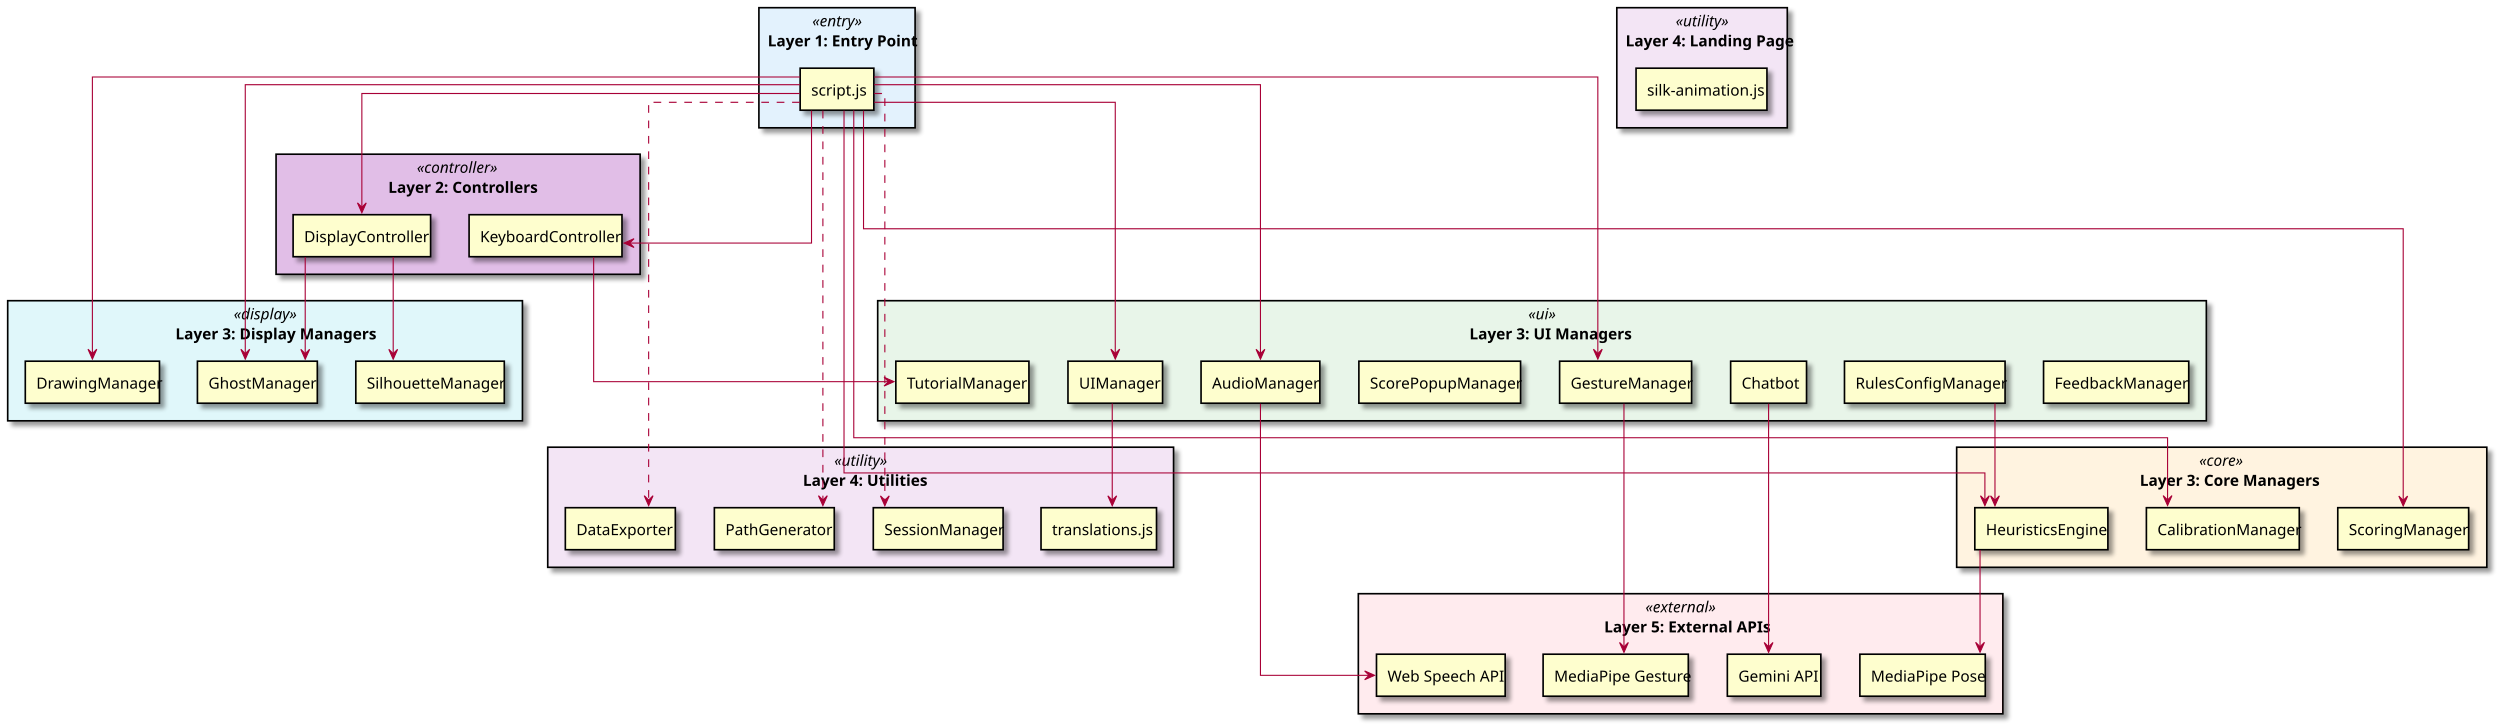
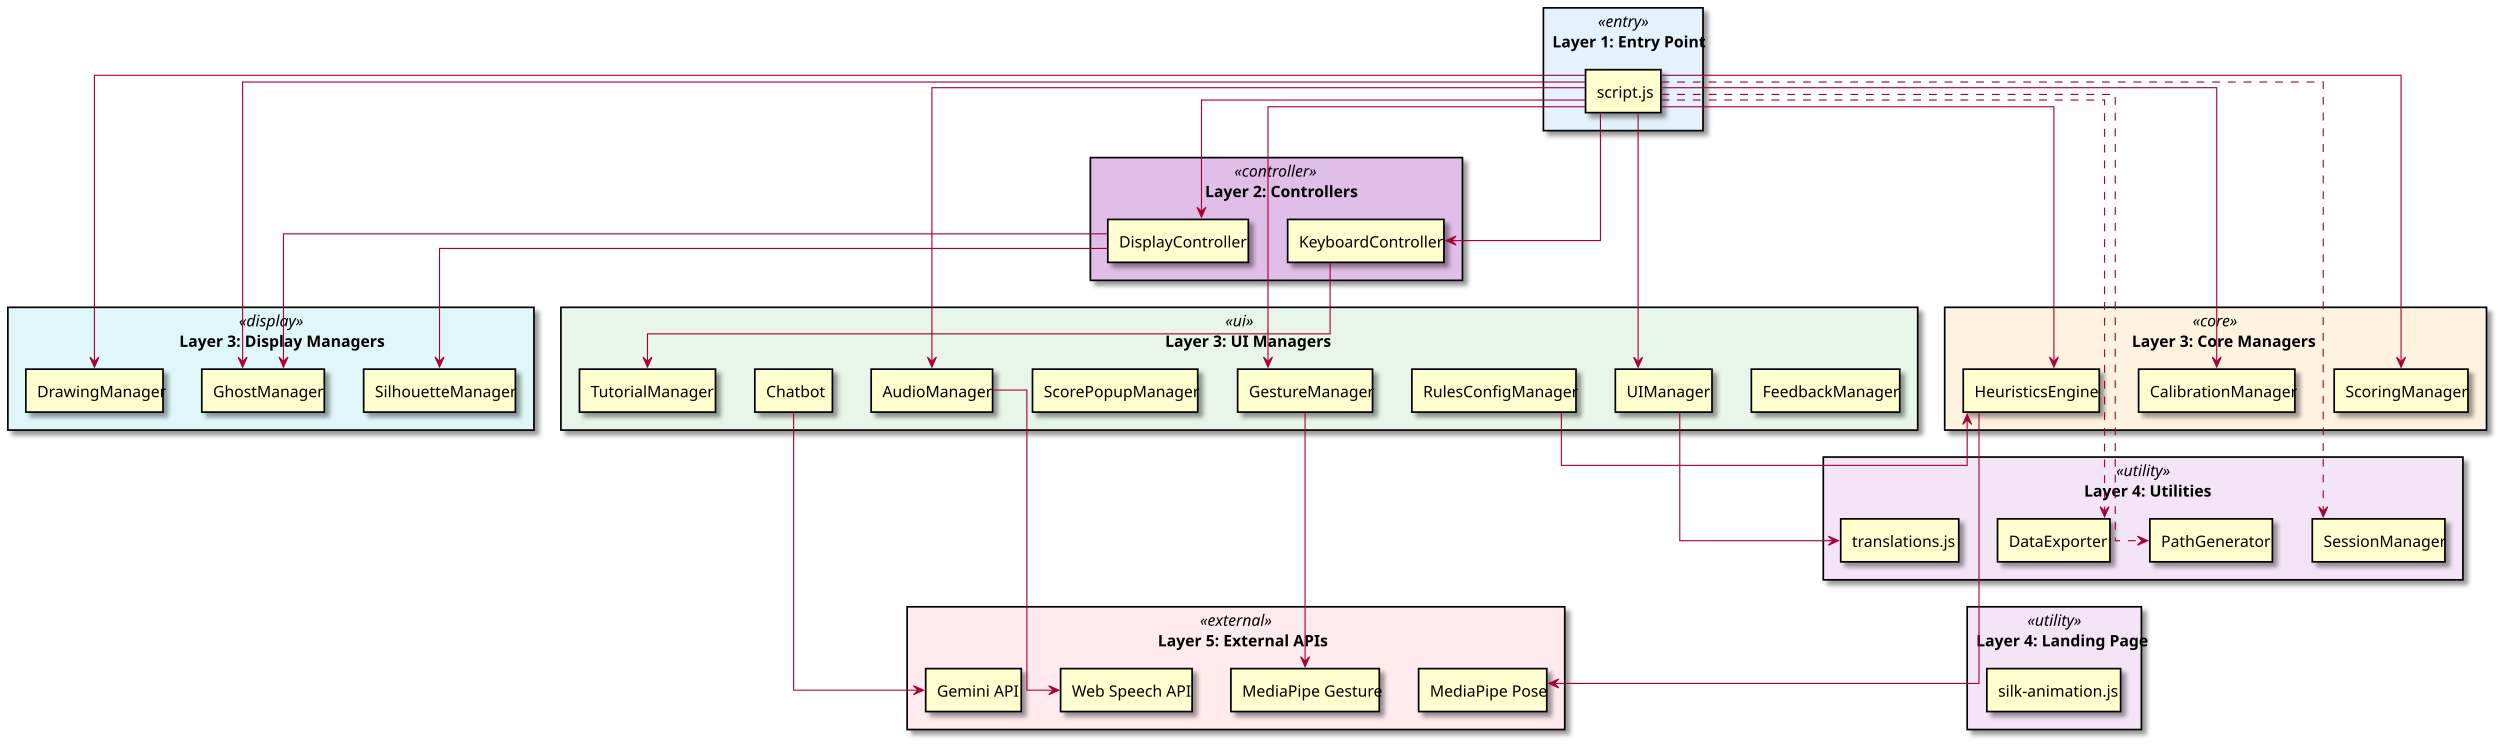
- <svg xmlns="http://www.w3.org/2000/svg" contentScriptType="application/ecmascript" contentStyleType="text/css" height="661px" preserveAspectRatio="none" style="width:2273px;height:661px;background:#00000000;" version="1.1" viewBox="0 0 2273 661" width="2273px" zoomAndPan="magnify">
+ <svg xmlns="http://www.w3.org/2000/svg" contentScriptType="application/ecmascript" contentStyleType="text/css" height="661px" preserveAspectRatio="none" style="width:2224px;height:661px;background:#00000000;" version="1.1" viewBox="0 0 2224 661" width="2224px" zoomAndPan="magnify">
  <defs>
-     <filter height="300%" id="f19l06lyv7p69p" width="300%" x="-1" y="-1">
+     <filter height="300%" id="f6rq904xgpkx2" width="300%" x="-1" y="-1">
      <feGaussianBlur result="blurOut" stdDeviation="2.0" />
      <feColorMatrix in="blurOut" result="blurOut2" type="matrix" values="0 0 0 0 0 0 0 0 0 0 0 0 0 0 0 0 0 0 .4 0" />
      <feOffset dx="4.0" dy="4.0" in="blurOut2" result="blurOut3" />
      <feBlend in="SourceGraphic" in2="blurOut3" mode="normal" />
    </filter>
  </defs>
  <g>
-     <rect fill="#E3F2FD" filter="url(#f19l06lyv7p69p)" height="109.2" style="stroke:#000000;stroke-width:1.5;" width="142" x="690" y="7" />
-     <text fill="#000000" font-family="Sarabun" font-size="14" font-style="italic" lengthAdjust="spacing" textLength="45" x="738.5" y="23.952">«entry»</text>
-     <text fill="#000000" font-family="Sarabun" font-size="14" font-weight="bold" lengthAdjust="spacing" textLength="126" x="698" y="42.152">Layer 1: Entry Point</text>
-     <rect fill="#E1BEE7" filter="url(#f19l06lyv7p69p)" height="109.2" style="stroke:#000000;stroke-width:1.5;" width="331" x="251" y="140.2" />
-     <text fill="#000000" font-family="Sarabun" font-size="14" font-style="italic" lengthAdjust="spacing" textLength="75" x="379" y="157.152">«controller»</text>
-     <text fill="#000000" font-family="Sarabun" font-size="14" font-weight="bold" lengthAdjust="spacing" textLength="127" x="353" y="175.352">Layer 2: Controllers</text>
-     <rect fill="#FFF3E0" filter="url(#f19l06lyv7p69p)" height="109.2" style="stroke:#000000;stroke-width:1.5;" width="482" x="1779" y="406.6" />
-     <text fill="#000000" font-family="Sarabun" font-size="14" font-style="italic" lengthAdjust="spacing" textLength="41" x="1999.5" y="423.552">«core»</text>
-     <text fill="#000000" font-family="Sarabun" font-size="14" font-weight="bold" lengthAdjust="spacing" textLength="149" x="1945.5" y="441.752">Layer 3: Core Managers</text>
-     <rect fill="#E0F7FA" filter="url(#f19l06lyv7p69p)" height="109.2" style="stroke:#000000;stroke-width:1.5;" width="468" x="7" y="273.4" />
+     <rect fill="#E3F2FD" filter="url(#f6rq904xgpkx2)" height="109.2" style="stroke:#000000;stroke-width:1.5;" width="142" x="1373" y="7" />
+     <text fill="#000000" font-family="Sarabun" font-size="14" font-style="italic" lengthAdjust="spacing" textLength="45" x="1421.5" y="23.952">«entry»</text>
+     <text fill="#000000" font-family="Sarabun" font-size="14" font-weight="bold" lengthAdjust="spacing" textLength="126" x="1381" y="42.152">Layer 1: Entry Point</text>
+     <rect fill="#E1BEE7" filter="url(#f6rq904xgpkx2)" height="109.2" style="stroke:#000000;stroke-width:1.5;" width="331" x="970" y="140.2" />
+     <text fill="#000000" font-family="Sarabun" font-size="14" font-style="italic" lengthAdjust="spacing" textLength="75" x="1098" y="157.152">«controller»</text>
+     <text fill="#000000" font-family="Sarabun" font-size="14" font-weight="bold" lengthAdjust="spacing" textLength="127" x="1072" y="175.352">Layer 2: Controllers</text>
+     <rect fill="#E0F7FA" filter="url(#f6rq904xgpkx2)" height="109.2" style="stroke:#000000;stroke-width:1.5;" width="468" x="7" y="273.4" />
    <text fill="#000000" font-family="Sarabun" font-size="14" font-style="italic" lengthAdjust="spacing" textLength="57" x="212.5" y="290.352">«display»</text>
    <text fill="#000000" font-family="Sarabun" font-size="14" font-weight="bold" lengthAdjust="spacing" textLength="163" x="159.5" y="308.552">Layer 3: Display Managers</text>
-     <rect fill="#E8F5E9" filter="url(#f19l06lyv7p69p)" height="109.2" style="stroke:#000000;stroke-width:1.5;" width="1208" x="798" y="273.4" />
-     <text fill="#000000" font-family="Sarabun" font-size="14" font-style="italic" lengthAdjust="spacing" textLength="25" x="1389.5" y="290.352">«ui»</text>
-     <text fill="#000000" font-family="Sarabun" font-size="14" font-weight="bold" lengthAdjust="spacing" textLength="132" x="1336" y="308.552">Layer 3: UI Managers</text>
-     <rect fill="#F3E5F5" filter="url(#f19l06lyv7p69p)" height="109.2" style="stroke:#000000;stroke-width:1.5;" width="569" x="498" y="406.6" />
-     <text fill="#000000" font-family="Sarabun" font-size="14" font-style="italic" lengthAdjust="spacing" textLength="48" x="758.5" y="423.552">«utility»</text>
-     <text fill="#000000" font-family="Sarabun" font-size="14" font-weight="bold" lengthAdjust="spacing" textLength="105" x="730" y="441.752">Layer 4: Utilities</text>
-     <rect fill="#F3E5F5" filter="url(#f19l06lyv7p69p)" height="109.2" style="stroke:#000000;stroke-width:1.5;" width="155" x="1470" y="7" />
-     <text fill="#000000" font-family="Sarabun" font-size="14" font-style="italic" lengthAdjust="spacing" textLength="48" x="1523.5" y="23.952">«utility»</text>
-     <text fill="#000000" font-family="Sarabun" font-size="14" font-weight="bold" lengthAdjust="spacing" textLength="139" x="1478" y="42.152">Layer 4: Landing Page</text>
-     <rect fill="#FFEBEE" filter="url(#f19l06lyv7p69p)" height="109.2" style="stroke:#000000;stroke-width:1.5;" width="586" x="1235" y="539.8" />
-     <text fill="#000000" font-family="Sarabun" font-size="14" font-style="italic" lengthAdjust="spacing" textLength="64" x="1496" y="556.752">«external»</text>
-     <text fill="#000000" font-family="Sarabun" font-size="14" font-weight="bold" lengthAdjust="spacing" textLength="139" x="1458.5" y="574.952">Layer 5: External APIs</text>
-     <rect fill="#FEFECE" filter="url(#f19l06lyv7p69p)" height="38.2" style="stroke:#000000;stroke-width:1.5;" width="67" x="727.5" y="62" />
-     <text fill="#000000" font-family="Sarabun" font-size="14" lengthAdjust="spacing" textLength="47" x="737.5" y="86.952">script.js</text>
-     <rect fill="#FEFECE" filter="url(#f19l06lyv7p69p)" height="38.2" style="stroke:#000000;stroke-width:1.5;" width="125" x="266.5" y="195.2" />
-     <text fill="#000000" font-family="Sarabun" font-size="14" lengthAdjust="spacing" textLength="105" x="276.5" y="220.152">DisplayController</text>
-     <rect fill="#FEFECE" filter="url(#f19l06lyv7p69p)" height="38.2" style="stroke:#000000;stroke-width:1.5;" width="139" x="426.5" y="195.2" />
-     <text fill="#000000" font-family="Sarabun" font-size="14" lengthAdjust="spacing" textLength="119" x="436.5" y="220.152">KeyboardController</text>
-     <rect fill="#FEFECE" filter="url(#f19l06lyv7p69p)" height="38.2" style="stroke:#000000;stroke-width:1.5;" width="121" x="1795.5" y="461.6" />
-     <text fill="#000000" font-family="Sarabun" font-size="14" lengthAdjust="spacing" textLength="101" x="1805.5" y="486.552">HeuristicsEngine</text>
-     <rect fill="#FEFECE" filter="url(#f19l06lyv7p69p)" height="38.2" style="stroke:#000000;stroke-width:1.5;" width="139" x="1951.5" y="461.6" />
-     <text fill="#000000" font-family="Sarabun" font-size="14" lengthAdjust="spacing" textLength="119" x="1961.5" y="486.552">CalibrationManager</text>
-     <rect fill="#FEFECE" filter="url(#f19l06lyv7p69p)" height="38.2" style="stroke:#000000;stroke-width:1.5;" width="119" x="2125.5" y="461.6" />
-     <text fill="#000000" font-family="Sarabun" font-size="14" lengthAdjust="spacing" textLength="99" x="2135.5" y="486.552">ScoringManager</text>
-     <rect fill="#FEFECE" filter="url(#f19l06lyv7p69p)" height="38.2" style="stroke:#000000;stroke-width:1.5;" width="122" x="23" y="328.4" />
+     <rect fill="#FFF3E0" filter="url(#f6rq904xgpkx2)" height="109.2" style="stroke:#000000;stroke-width:1.5;" width="482" x="1730" y="273.4" />
+     <text fill="#000000" font-family="Sarabun" font-size="14" font-style="italic" lengthAdjust="spacing" textLength="41" x="1950.5" y="290.352">«core»</text>
+     <text fill="#000000" font-family="Sarabun" font-size="14" font-weight="bold" lengthAdjust="spacing" textLength="149" x="1896.5" y="308.552">Layer 3: Core Managers</text>
+     <rect fill="#E8F5E9" filter="url(#f6rq904xgpkx2)" height="109.2" style="stroke:#000000;stroke-width:1.5;" width="1207" x="499" y="273.4" />
+     <text fill="#000000" font-family="Sarabun" font-size="14" font-style="italic" lengthAdjust="spacing" textLength="25" x="1090" y="290.352">«ui»</text>
+     <text fill="#000000" font-family="Sarabun" font-size="14" font-weight="bold" lengthAdjust="spacing" textLength="132" x="1036.5" y="308.552">Layer 3: UI Managers</text>
+     <rect fill="#F3E5F5" filter="url(#f6rq904xgpkx2)" height="109.2" style="stroke:#000000;stroke-width:1.5;" width="569" x="1622" y="406.6" />
+     <text fill="#000000" font-family="Sarabun" font-size="14" font-style="italic" lengthAdjust="spacing" textLength="48" x="1882.5" y="423.552">«utility»</text>
+     <text fill="#000000" font-family="Sarabun" font-size="14" font-weight="bold" lengthAdjust="spacing" textLength="105" x="1854" y="441.752">Layer 4: Utilities</text>
+     <rect fill="#F3E5F5" filter="url(#f6rq904xgpkx2)" height="109.2" style="stroke:#000000;stroke-width:1.5;" width="155" x="1750" y="539.8" />
+     <text fill="#000000" font-family="Sarabun" font-size="14" font-style="italic" lengthAdjust="spacing" textLength="48" x="1803.5" y="556.752">«utility»</text>
+     <text fill="#000000" font-family="Sarabun" font-size="14" font-weight="bold" lengthAdjust="spacing" textLength="139" x="1758" y="574.952">Layer 4: Landing Page</text>
+     <rect fill="#FFEBEE" filter="url(#f6rq904xgpkx2)" height="109.2" style="stroke:#000000;stroke-width:1.5;" width="585" x="807" y="539.8" />
+     <text fill="#000000" font-family="Sarabun" font-size="14" font-style="italic" lengthAdjust="spacing" textLength="64" x="1067.5" y="556.752">«external»</text>
+     <text fill="#000000" font-family="Sarabun" font-size="14" font-weight="bold" lengthAdjust="spacing" textLength="139" x="1030" y="574.952">Layer 5: External APIs</text>
+     <rect fill="#FEFECE" filter="url(#f6rq904xgpkx2)" height="38.2" style="stroke:#000000;stroke-width:1.5;" width="67" x="1410.5" y="62" />
+     <text fill="#000000" font-family="Sarabun" font-size="14" lengthAdjust="spacing" textLength="47" x="1420.5" y="86.952">script.js</text>
+     <rect fill="#FEFECE" filter="url(#f6rq904xgpkx2)" height="38.2" style="stroke:#000000;stroke-width:1.5;" width="125" x="985.5" y="195.2" />
+     <text fill="#000000" font-family="Sarabun" font-size="14" lengthAdjust="spacing" textLength="105" x="995.5" y="220.152">DisplayController</text>
+     <rect fill="#FEFECE" filter="url(#f6rq904xgpkx2)" height="38.2" style="stroke:#000000;stroke-width:1.5;" width="139" x="1145.5" y="195.2" />
+     <text fill="#000000" font-family="Sarabun" font-size="14" lengthAdjust="spacing" textLength="119" x="1155.5" y="220.152">KeyboardController</text>
+     <rect fill="#FEFECE" filter="url(#f6rq904xgpkx2)" height="38.2" style="stroke:#000000;stroke-width:1.5;" width="122" x="23" y="328.4" />
    <text fill="#000000" font-family="Sarabun" font-size="14" lengthAdjust="spacing" textLength="102" x="33" y="353.352">DrawingManager</text>
-     <rect fill="#FEFECE" filter="url(#f19l06lyv7p69p)" height="38.2" style="stroke:#000000;stroke-width:1.5;" width="109" x="179.5" y="328.4" />
+     <rect fill="#FEFECE" filter="url(#f6rq904xgpkx2)" height="38.2" style="stroke:#000000;stroke-width:1.5;" width="109" x="179.5" y="328.4" />
    <text fill="#000000" font-family="Sarabun" font-size="14" lengthAdjust="spacing" textLength="89" x="189.5" y="353.352">GhostManager</text>
-     <rect fill="#FEFECE" filter="url(#f19l06lyv7p69p)" height="38.2" style="stroke:#000000;stroke-width:1.5;" width="135" x="323.5" y="328.4" />
+     <rect fill="#FEFECE" filter="url(#f6rq904xgpkx2)" height="38.2" style="stroke:#000000;stroke-width:1.5;" width="135" x="323.5" y="328.4" />
    <text fill="#000000" font-family="Sarabun" font-size="14" lengthAdjust="spacing" textLength="115" x="333.5" y="353.352">SilhouetteManager</text>
-     <rect fill="#FEFECE" filter="url(#f19l06lyv7p69p)" height="38.2" style="stroke:#000000;stroke-width:1.5;" width="86" x="971" y="328.4" />
-     <text fill="#000000" font-family="Sarabun" font-size="14" lengthAdjust="spacing" textLength="66" x="981" y="353.352">UIManager</text>
-     <rect fill="#FEFECE" filter="url(#f19l06lyv7p69p)" height="38.2" style="stroke:#000000;stroke-width:1.5;" width="108" x="1092" y="328.4" />
-     <text fill="#000000" font-family="Sarabun" font-size="14" lengthAdjust="spacing" textLength="88" x="1102" y="353.352">AudioManager</text>
-     <rect fill="#FEFECE" filter="url(#f19l06lyv7p69p)" height="38.2" style="stroke:#000000;stroke-width:1.5;" width="120" x="1418" y="328.4" />
-     <text fill="#000000" font-family="Sarabun" font-size="14" lengthAdjust="spacing" textLength="100" x="1428" y="353.352">GestureManager</text>
-     <rect fill="#FEFECE" filter="url(#f19l06lyv7p69p)" height="38.2" style="stroke:#000000;stroke-width:1.5;" width="147" x="1235.5" y="328.4" />
-     <text fill="#000000" font-family="Sarabun" font-size="14" lengthAdjust="spacing" textLength="127" x="1245.5" y="353.352">ScorePopupManager</text>
-     <rect fill="#FEFECE" filter="url(#f19l06lyv7p69p)" height="38.2" style="stroke:#000000;stroke-width:1.5;" width="121" x="814.5" y="328.4" />
-     <text fill="#000000" font-family="Sarabun" font-size="14" lengthAdjust="spacing" textLength="101" x="824.5" y="353.352">TutorialManager</text>
-     <rect fill="#FEFECE" filter="url(#f19l06lyv7p69p)" height="38.2" style="stroke:#000000;stroke-width:1.5;" width="146" x="1677" y="328.4" />
-     <text fill="#000000" font-family="Sarabun" font-size="14" lengthAdjust="spacing" textLength="126" x="1687" y="353.352">RulesConfigManager</text>
-     <rect fill="#FEFECE" filter="url(#f19l06lyv7p69p)" height="38.2" style="stroke:#000000;stroke-width:1.5;" width="69" x="1573.5" y="328.4" />
-     <text fill="#000000" font-family="Sarabun" font-size="14" lengthAdjust="spacing" textLength="49" x="1583.5" y="353.352">Chatbot</text>
-     <rect fill="#FEFECE" filter="url(#f19l06lyv7p69p)" height="38.2" style="stroke:#000000;stroke-width:1.5;" width="132" x="1858" y="328.4" />
-     <text fill="#000000" font-family="Sarabun" font-size="14" lengthAdjust="spacing" textLength="112" x="1868" y="353.352">FeedbackManager</text>
-     <rect fill="#FEFECE" filter="url(#f19l06lyv7p69p)" height="38.2" style="stroke:#000000;stroke-width:1.5;" width="100" x="514" y="461.6" />
-     <text fill="#000000" font-family="Sarabun" font-size="14" lengthAdjust="spacing" textLength="80" x="524" y="486.552">DataExporter</text>
-     <rect fill="#FEFECE" filter="url(#f19l06lyv7p69p)" height="38.2" style="stroke:#000000;stroke-width:1.5;" width="109" x="649.5" y="461.6" />
-     <text fill="#000000" font-family="Sarabun" font-size="14" lengthAdjust="spacing" textLength="89" x="659.5" y="486.552">PathGenerator</text>
-     <rect fill="#FEFECE" filter="url(#f19l06lyv7p69p)" height="38.2" style="stroke:#000000;stroke-width:1.5;" width="118" x="794" y="461.6" />
-     <text fill="#000000" font-family="Sarabun" font-size="14" lengthAdjust="spacing" textLength="98" x="804" y="486.552">SessionManager</text>
-     <rect fill="#FEFECE" filter="url(#f19l06lyv7p69p)" height="38.2" style="stroke:#000000;stroke-width:1.5;" width="105" x="946.5" y="461.6" />
-     <text fill="#000000" font-family="Sarabun" font-size="14" lengthAdjust="spacing" textLength="85" x="956.5" y="486.552">translations.js</text>
-     <rect fill="#FEFECE" filter="url(#f19l06lyv7p69p)" height="38.2" style="stroke:#000000;stroke-width:1.5;" width="119" x="1487.5" y="62" />
-     <text fill="#000000" font-family="Sarabun" font-size="14" lengthAdjust="spacing" textLength="99" x="1497.5" y="86.952">silk-animation.js</text>
-     <rect fill="#FEFECE" filter="url(#f19l06lyv7p69p)" height="38.2" style="stroke:#000000;stroke-width:1.5;" width="114" x="1691" y="594.8" />
-     <text fill="#000000" font-family="Sarabun" font-size="14" lengthAdjust="spacing" textLength="94" x="1701" y="619.752">MediaPipe Pose</text>
-     <rect fill="#FEFECE" filter="url(#f19l06lyv7p69p)" height="38.2" style="stroke:#000000;stroke-width:1.5;" width="132" x="1403" y="594.8" />
-     <text fill="#000000" font-family="Sarabun" font-size="14" lengthAdjust="spacing" textLength="112" x="1413" y="619.752">MediaPipe Gesture</text>
-     <rect fill="#FEFECE" filter="url(#f19l06lyv7p69p)" height="38.2" style="stroke:#000000;stroke-width:1.5;" width="117" x="1251.5" y="594.8" />
-     <text fill="#000000" font-family="Sarabun" font-size="14" lengthAdjust="spacing" textLength="97" x="1261.5" y="619.752">Web Speech API</text>
-     <rect fill="#FEFECE" filter="url(#f19l06lyv7p69p)" height="38.2" style="stroke:#000000;stroke-width:1.5;" width="85" x="1570.5" y="594.8" />
-     <text fill="#000000" font-family="Sarabun" font-size="14" lengthAdjust="spacing" textLength="65" x="1580.5" y="619.752">Gemini API</text>
-     <path d="M727.1,85 C625.26,85 329,85 329,85 C329,85 329,188.43 329,188.43 " fill="none" id="Script-to-DisplayCtrl" style="stroke:#A80036;stroke-width:1.0;" />
-     <polygon fill="#A80036" points="329,193.43,333,184.43,329,188.43,325,184.43,329,193.43" style="stroke:#A80036;stroke-width:1.0;" />
-     <path d="M737.83,100.55 C737.83,138.99 737.83,221 737.83,221 C737.83,221 572.46,221 572.46,221 " fill="none" id="Script-to-KeyboardCtrl" style="stroke:#A80036;stroke-width:1.0;" />
-     <polygon fill="#A80036" points="567.46,221,576.46,225,572.46,221,576.46,217,567.46,221" style="stroke:#A80036;stroke-width:1.0;" />
-     <path d="M767.38,100.61 C767.38,174.08 767.38,430 767.38,430 C767.38,430 1804.67,430 1804.67,430 C1804.67,430 1804.67,454.73 1804.67,454.73 " fill="none" id="Script-to-Heuristics" style="stroke:#A80036;stroke-width:1.0;" />
-     <polygon fill="#A80036" points="1804.67,459.73,1808.67,450.73,1804.67,454.73,1800.67,450.73,1804.67,459.73" style="stroke:#A80036;stroke-width:1.0;" />
-     <path d="M776.25,100.45 C776.25,169.25 776.25,398 776.25,398 C776.25,398 1970.75,398 1970.75,398 C1970.75,398 1970.75,454.59 1970.75,454.59 " fill="none" id="Script-to-Calibration" style="stroke:#A80036;stroke-width:1.0;" />
-     <polygon fill="#A80036" points="1970.75,459.59,1974.75,450.59,1970.75,454.59,1966.75,450.59,1970.75,459.59" style="stroke:#A80036;stroke-width:1.0;" />
-     <path d="M785.12,100.65 C785.12,136.25 785.12,208 785.12,208 C785.12,208 2185,208 2185,208 C2185,208 2185,455.01 2185,455.01 " fill="none" id="Script-to-Scoring" style="stroke:#A80036;stroke-width:1.0;" />
-     <polygon fill="#A80036" points="2185,460.01,2189,451.01,2185,455.01,2181,451.01,2185,460.01" style="stroke:#A80036;stroke-width:1.0;" />
-     <path d="M727.43,70 C590.82,70 84,70 84,70 C84,70 84,321.47 84,321.47 " fill="none" id="Script-to-Drawing" style="stroke:#A80036;stroke-width:1.0;" />
-     <polygon fill="#A80036" points="84,326.47,88,317.47,84,321.47,80,317.47,84,326.47" style="stroke:#A80036;stroke-width:1.0;" />
-     <path d="M727.35,77 C609.56,77 223,77 223,77 C223,77 223,321.53 223,321.53 " fill="none" id="Script-to-Ghost" style="stroke:#A80036;stroke-width:1.0;" />
-     <polygon fill="#A80036" points="223,326.53,227,317.53,223,321.53,219,317.53,223,326.53" style="stroke:#A80036;stroke-width:1.0;" />
-     <path d="M794.86,93 C863.8,93 1014,93 1014,93 C1014,93 1014,321.44 1014,321.44 " fill="none" id="Script-to-UI" style="stroke:#A80036;stroke-width:1.0;" />
-     <polygon fill="#A80036" points="1014,326.44,1018,317.44,1014,321.44,1010,317.44,1014,326.44" style="stroke:#A80036;stroke-width:1.0;" />
-     <path d="M794.83,77 C888.78,77 1146,77 1146,77 C1146,77 1146,321.53 1146,321.53 " fill="none" id="Script-to-Audio" style="stroke:#A80036;stroke-width:1.0;" />
-     <polygon fill="#A80036" points="1146,326.53,1150,317.53,1146,321.53,1142,317.53,1146,326.53" style="stroke:#A80036;stroke-width:1.0;" />
-     <path d="M794.83,70 C933.72,70 1452.75,70 1452.75,70 C1452.75,70 1452.75,321.47 1452.75,321.47 " fill="none" id="Script-to-Gesture" style="stroke:#A80036;stroke-width:1.0;" />
-     <polygon fill="#A80036" points="1452.75,326.47,1456.75,317.47,1452.75,321.47,1448.75,317.47,1452.75,326.47" style="stroke:#A80036;stroke-width:1.0;" />
-     <path d="M277.5,233.67 C277.5,233.67 277.5,321.59 277.5,321.59 " fill="none" id="DisplayCtrl-to-Ghost" style="stroke:#A80036;stroke-width:1.0;" />
-     <polygon fill="#A80036" points="277.5,326.59,281.5,317.59,277.5,321.59,273.5,317.59,277.5,326.59" style="stroke:#A80036;stroke-width:1.0;" />
-     <path d="M357.5,233.67 C357.5,233.67 357.5,321.59 357.5,321.59 " fill="none" id="DisplayCtrl-to-Silhouette" style="stroke:#A80036;stroke-width:1.0;" />
-     <polygon fill="#A80036" points="357.5,326.59,361.5,317.59,357.5,321.59,353.5,317.59,357.5,326.59" style="stroke:#A80036;stroke-width:1.0;" />
-     <path d="M539.75,233.88 C539.75,270.79 539.75,347 539.75,347 C539.75,347 807.78,347 807.78,347 " fill="none" id="KeyboardCtrl-to-Tutorial" style="stroke:#A80036;stroke-width:1.0;" />
-     <polygon fill="#A80036" points="812.78,347,803.78,343,807.78,347,803.78,351,812.78,347" style="stroke:#A80036;stroke-width:1.0;" />
-     <path d="M1813.83,366.87 C1813.83,366.87 1813.83,454.79 1813.83,454.79 " fill="none" id="RulesConfig-to-Heuristics" style="stroke:#A80036;stroke-width:1.0;" />
-     <polygon fill="#A80036" points="1813.83,459.79,1817.83,450.79,1813.83,454.79,1809.83,450.79,1813.83,459.79" style="stroke:#A80036;stroke-width:1.0;" />
-     <path d="M1011.25,366.87 C1011.25,366.87 1011.25,454.79 1011.25,454.79 " fill="none" id="UI-to-Translations" style="stroke:#A80036;stroke-width:1.0;" />
-     <polygon fill="#A80036" points="1011.25,459.79,1015.25,450.79,1011.25,454.79,1007.25,450.79,1011.25,459.79" style="stroke:#A80036;stroke-width:1.0;" />
-     <path d="M1800.25,500.07 C1800.25,500.07 1800.25,587.99 1800.25,587.99 " fill="none" id="Heuristics-to-MPPose" style="stroke:#A80036;stroke-width:1.0;" />
-     <polygon fill="#A80036" points="1800.25,592.99,1804.25,583.99,1800.25,587.99,1796.25,583.99,1800.25,592.99" style="stroke:#A80036;stroke-width:1.0;" />
-     <path d="M1476.5,367.09 C1476.5,367.09 1476.5,588.13 1476.5,588.13 " fill="none" id="Gesture-to-MPGesture" style="stroke:#A80036;stroke-width:1.0;" />
-     <polygon fill="#A80036" points="1476.5,593.13,1480.5,584.13,1476.5,588.13,1472.5,584.13,1476.5,593.13" style="stroke:#A80036;stroke-width:1.0;" />
-     <path d="M1146,367.1 C1146,428.64 1146,614 1146,614 C1146,614 1244.74,614 1244.74,614 " fill="none" id="Audio-to-WebSpeech" style="stroke:#A80036;stroke-width:1.0;" />
-     <polygon fill="#A80036" points="1249.74,614,1240.74,610,1244.74,614,1240.74,618,1249.74,614" style="stroke:#A80036;stroke-width:1.0;" />
-     <path d="M1608,367.09 C1608,367.09 1608,588.13 1608,588.13 " fill="none" id="Chatbot-to-Gemini" style="stroke:#A80036;stroke-width:1.0;" />
-     <polygon fill="#A80036" points="1608,593.13,1612,584.13,1608,588.13,1604,584.13,1608,593.13" style="stroke:#A80036;stroke-width:1.0;" />
-     <path d="M727.17,93 C677.26,93 589.75,93 589.75,93 C589.75,93 589.75,454.69 589.75,454.69 " fill="none" id="Script-to-Exporter" style="stroke:#A80036;stroke-width:1.0;stroke-dasharray:7.0,7.0;" />
-     <polygon fill="#A80036" points="589.75,459.69,593.75,450.69,589.75,454.69,585.75,450.69,589.75,459.69" style="stroke:#A80036;stroke-width:1.0;" />
-     <path d="M748.17,100.64 C748.17,100.64 748.17,454.68 748.17,454.68 " fill="none" id="Script-to-PathGen" style="stroke:#A80036;stroke-width:1.0;stroke-dasharray:7.0,7.0;" />
-     <polygon fill="#A80036" points="748.17,459.68,752.17,450.68,748.17,454.68,744.17,450.68,748.17,459.68" style="stroke:#A80036;stroke-width:1.0;" />
-     <path d="M794.85,85 C800.46,85 804.5,85 804.5,85 C804.5,85 804.5,454.83 804.5,454.83 " fill="none" id="Script-to-Session" style="stroke:#A80036;stroke-width:1.0;stroke-dasharray:7.0,7.0;" />
-     <polygon fill="#A80036" points="804.5,459.83,808.5,450.83,804.5,454.83,800.5,450.83,804.5,459.83" style="stroke:#A80036;stroke-width:1.0;" />
+     <rect fill="#FEFECE" filter="url(#f6rq904xgpkx2)" height="38.2" style="stroke:#000000;stroke-width:1.5;" width="121" x="1746.5" y="328.4" />
+     <text fill="#000000" font-family="Sarabun" font-size="14" lengthAdjust="spacing" textLength="101" x="1756.5" y="353.352">HeuristicsEngine</text>
+     <rect fill="#FEFECE" filter="url(#f6rq904xgpkx2)" height="38.2" style="stroke:#000000;stroke-width:1.5;" width="139" x="1902.5" y="328.4" />
+     <text fill="#000000" font-family="Sarabun" font-size="14" lengthAdjust="spacing" textLength="119" x="1912.5" y="353.352">CalibrationManager</text>
+     <rect fill="#FEFECE" filter="url(#f6rq904xgpkx2)" height="38.2" style="stroke:#000000;stroke-width:1.5;" width="119" x="2076.5" y="328.4" />
+     <text fill="#000000" font-family="Sarabun" font-size="14" lengthAdjust="spacing" textLength="99" x="2086.5" y="353.352">ScoringManager</text>
+     <rect fill="#FEFECE" filter="url(#f6rq904xgpkx2)" height="38.2" style="stroke:#000000;stroke-width:1.5;" width="86" x="1437" y="328.4" />
+     <text fill="#000000" font-family="Sarabun" font-size="14" lengthAdjust="spacing" textLength="66" x="1447" y="353.352">UIManager</text>
+     <rect fill="#FEFECE" filter="url(#f6rq904xgpkx2)" height="38.2" style="stroke:#000000;stroke-width:1.5;" width="108" x="775" y="328.4" />
+     <text fill="#000000" font-family="Sarabun" font-size="14" lengthAdjust="spacing" textLength="88" x="785" y="353.352">AudioManager</text>
+     <rect fill="#FEFECE" filter="url(#f6rq904xgpkx2)" height="38.2" style="stroke:#000000;stroke-width:1.5;" width="120" x="1101" y="328.4" />
+     <text fill="#000000" font-family="Sarabun" font-size="14" lengthAdjust="spacing" textLength="100" x="1111" y="353.352">GestureManager</text>
+     <rect fill="#FEFECE" filter="url(#f6rq904xgpkx2)" height="38.2" style="stroke:#000000;stroke-width:1.5;" width="147" x="918.5" y="328.4" />
+     <text fill="#000000" font-family="Sarabun" font-size="14" lengthAdjust="spacing" textLength="127" x="928.5" y="353.352">ScorePopupManager</text>
+     <rect fill="#FEFECE" filter="url(#f6rq904xgpkx2)" height="38.2" style="stroke:#000000;stroke-width:1.5;" width="121" x="515.5" y="328.4" />
+     <text fill="#000000" font-family="Sarabun" font-size="14" lengthAdjust="spacing" textLength="101" x="525.5" y="353.352">TutorialManager</text>
+     <rect fill="#FEFECE" filter="url(#f6rq904xgpkx2)" height="38.2" style="stroke:#000000;stroke-width:1.5;" width="146" x="1256" y="328.4" />
+     <text fill="#000000" font-family="Sarabun" font-size="14" lengthAdjust="spacing" textLength="126" x="1266" y="353.352">RulesConfigManager</text>
+     <rect fill="#FEFECE" filter="url(#f6rq904xgpkx2)" height="38.2" style="stroke:#000000;stroke-width:1.5;" width="69" x="671.5" y="328.4" />
+     <text fill="#000000" font-family="Sarabun" font-size="14" lengthAdjust="spacing" textLength="49" x="681.5" y="353.352">Chatbot</text>
+     <rect fill="#FEFECE" filter="url(#f6rq904xgpkx2)" height="38.2" style="stroke:#000000;stroke-width:1.5;" width="132" x="1558" y="328.4" />
+     <text fill="#000000" font-family="Sarabun" font-size="14" lengthAdjust="spacing" textLength="112" x="1568" y="353.352">FeedbackManager</text>
+     <rect fill="#FEFECE" filter="url(#f6rq904xgpkx2)" height="38.2" style="stroke:#000000;stroke-width:1.5;" width="100" x="1777" y="461.6" />
+     <text fill="#000000" font-family="Sarabun" font-size="14" lengthAdjust="spacing" textLength="80" x="1787" y="486.552">DataExporter</text>
+     <rect fill="#FEFECE" filter="url(#f6rq904xgpkx2)" height="38.2" style="stroke:#000000;stroke-width:1.5;" width="109" x="1912.5" y="461.6" />
+     <text fill="#000000" font-family="Sarabun" font-size="14" lengthAdjust="spacing" textLength="89" x="1922.5" y="486.552">PathGenerator</text>
+     <rect fill="#FEFECE" filter="url(#f6rq904xgpkx2)" height="38.2" style="stroke:#000000;stroke-width:1.5;" width="118" x="2057" y="461.6" />
+     <text fill="#000000" font-family="Sarabun" font-size="14" lengthAdjust="spacing" textLength="98" x="2067" y="486.552">SessionManager</text>
+     <rect fill="#FEFECE" filter="url(#f6rq904xgpkx2)" height="38.2" style="stroke:#000000;stroke-width:1.5;" width="105" x="1637.5" y="461.6" />
+     <text fill="#000000" font-family="Sarabun" font-size="14" lengthAdjust="spacing" textLength="85" x="1647.5" y="486.552">translations.js</text>
+     <rect fill="#FEFECE" filter="url(#f6rq904xgpkx2)" height="38.2" style="stroke:#000000;stroke-width:1.5;" width="119" x="1767.5" y="594.8" />
+     <text fill="#000000" font-family="Sarabun" font-size="14" lengthAdjust="spacing" textLength="99" x="1777.5" y="619.752">silk-animation.js</text>
+     <rect fill="#FEFECE" filter="url(#f6rq904xgpkx2)" height="38.2" style="stroke:#000000;stroke-width:1.5;" width="114" x="1262" y="594.8" />
+     <text fill="#000000" font-family="Sarabun" font-size="14" lengthAdjust="spacing" textLength="94" x="1272" y="619.752">MediaPipe Pose</text>
+     <rect fill="#FEFECE" filter="url(#f6rq904xgpkx2)" height="38.2" style="stroke:#000000;stroke-width:1.5;" width="132" x="1095" y="594.8" />
+     <text fill="#000000" font-family="Sarabun" font-size="14" lengthAdjust="spacing" textLength="112" x="1105" y="619.752">MediaPipe Gesture</text>
+     <rect fill="#FEFECE" filter="url(#f6rq904xgpkx2)" height="38.2" style="stroke:#000000;stroke-width:1.5;" width="117" x="943.5" y="594.8" />
+     <text fill="#000000" font-family="Sarabun" font-size="14" lengthAdjust="spacing" textLength="97" x="953.5" y="619.752">Web Speech API</text>
+     <rect fill="#FEFECE" filter="url(#f6rq904xgpkx2)" height="38.2" style="stroke:#000000;stroke-width:1.5;" width="85" x="823.5" y="594.8" />
+     <text fill="#000000" font-family="Sarabun" font-size="14" lengthAdjust="spacing" textLength="65" x="833.5" y="619.752">Gemini API</text>
+     <path d="M1410.04,89 C1317.69,89 1068.83,89 1068.83,89 C1068.83,89 1068.83,188.21 1068.83,188.21 " fill="none" id="Script-to-DisplayCtrl-1" style="stroke:#A80036;stroke-width:1.0;" />
+     <polygon fill="#A80036" points="1068.83,193.21,1072.83,184.21,1068.83,188.21,1064.83,184.21,1068.83,193.21" style="stroke:#A80036;stroke-width:1.0;" />
+     <path d="M1423.75,100.42 C1423.75,137.28 1423.75,214 1423.75,214 C1423.75,214 1291.31,214 1291.31,214 " fill="none" id="Script-to-KeyboardCtrl" style="stroke:#A80036;stroke-width:1.0;" />
+     <polygon fill="#A80036" points="1286.31,214,1295.31,218,1291.31,214,1295.31,210,1286.31,214" style="stroke:#A80036;stroke-width:1.0;" />
+     <path d="M1477.67,95 C1571.17,95 1827.17,95 1827.17,95 C1827.17,95 1827.17,321.59 1827.17,321.59 " fill="none" id="Script-to-Heuristics" style="stroke:#A80036;stroke-width:1.0;" />
+     <polygon fill="#A80036" points="1827.17,326.59,1831.17,317.59,1827.17,321.59,1823.17,317.59,1827.17,326.59" style="stroke:#A80036;stroke-width:1.0;" />
+     <path d="M1477.83,78 C1594.37,78 1972,78 1972,78 C1972,78 1972,321.6 1972,321.6 " fill="none" id="Script-to-Calibration" style="stroke:#A80036;stroke-width:1.0;" />
+     <polygon fill="#A80036" points="1972,326.6,1976,317.6,1972,321.6,1968,317.6,1972,326.6" style="stroke:#A80036;stroke-width:1.0;" />
+     <path d="M1477.85,67 C1616.78,67 2136,67 2136,67 C2136,67 2136,321.71 2136,321.71 " fill="none" id="Script-to-Scoring" style="stroke:#A80036;stroke-width:1.0;" />
+     <polygon fill="#A80036" points="2136,326.71,2140,317.71,2136,321.71,2132,317.71,2136,326.71" style="stroke:#A80036;stroke-width:1.0;" />
+     <path d="M1410.04,67 C1199.75,67 84,67 84,67 C84,67 84,321.71 84,321.71 " fill="none" id="Script-to-Drawing" style="stroke:#A80036;stroke-width:1.0;" />
+     <polygon fill="#A80036" points="84,326.71,88,317.71,84,321.71,80,317.71,84,326.71" style="stroke:#A80036;stroke-width:1.0;" />
+     <path d="M1410.19,73 C1212.59,73 215.83,73 215.83,73 C215.83,73 215.83,321.68 215.83,321.68 " fill="none" id="Script-to-Ghost" style="stroke:#A80036;stroke-width:1.0;" />
+     <polygon fill="#A80036" points="215.83,326.68,219.83,317.68,215.83,321.68,211.83,317.68,215.83,326.68" style="stroke:#A80036;stroke-width:1.0;" />
+     <path d="M1457.25,100.69 C1457.25,100.69 1457.25,321.73 1457.25,321.73 " fill="none" id="Script-to-UI" style="stroke:#A80036;stroke-width:1.0;" />
+     <polygon fill="#A80036" points="1457.25,326.73,1461.25,317.73,1457.25,321.73,1453.25,317.73,1457.25,326.73" style="stroke:#A80036;stroke-width:1.0;" />
+     <path d="M1410.06,78 C1281.13,78 829,78 829,78 C829,78 829,321.6 829,321.6 " fill="none" id="Script-to-Audio" style="stroke:#A80036;stroke-width:1.0;" />
+     <polygon fill="#A80036" points="829,326.6,833,317.6,829,321.6,825,317.6,829,326.6" style="stroke:#A80036;stroke-width:1.0;" />
+     <path d="M1410.18,95 C1328.66,95 1128,95 1128,95 C1128,95 1128,321.59 1128,321.59 " fill="none" id="Script-to-Gesture" style="stroke:#A80036;stroke-width:1.0;" />
+     <polygon fill="#A80036" points="1128,326.59,1132,317.59,1128,321.59,1124,317.59,1128,326.59" style="stroke:#A80036;stroke-width:1.0;" />
+     <path d="M985.22,208 C797.3,208 252.17,208 252.17,208 C252.17,208 252.17,321.59 252.17,321.59 " fill="none" id="DisplayCtrl-to-Ghost" style="stroke:#A80036;stroke-width:1.0;" />
+     <polygon fill="#A80036" points="252.17,326.59,256.17,317.59,252.17,321.59,248.17,317.59,252.17,326.59" style="stroke:#A80036;stroke-width:1.0;" />
+     <path d="M985,221 C820.56,221 391,221 391,221 C391,221 391,321.5 391,321.5 " fill="none" id="DisplayCtrl-to-Silhouette" style="stroke:#A80036;stroke-width:1.0;" />
+     <polygon fill="#A80036" points="391,326.5,395,317.5,391,321.5,387,317.5,391,326.5" style="stroke:#A80036;stroke-width:1.0;" />
+     <path d="M1183.25,233.9 C1183.25,258.35 1183.25,297 1183.25,297 C1183.25,297 576,297 576,297 C576,297 576,321.61 576,321.61 " fill="none" id="KeyboardCtrl-to-Tutorial" style="stroke:#A80036;stroke-width:1.0;" />
+     <polygon fill="#A80036" points="576,326.61,580,317.61,576,321.61,572,317.61,576,326.61" style="stroke:#A80036;stroke-width:1.0;" />
+     <path d="M1389,367.09 C1389,386.71 1389,414 1389,414 C1389,414 1750,414 1750,414 C1750,414 1750,373.61 1750,373.61 " fill="none" id="RulesConfig-to-Heuristics" style="stroke:#A80036;stroke-width:1.0;" />
+     <polygon fill="#A80036" points="1750,368.61,1746,377.61,1750,373.61,1754,377.61,1750,368.61" style="stroke:#A80036;stroke-width:1.0;" />
+     <path d="M1494.33,366.91 C1494.33,403.94 1494.33,481 1494.33,481 C1494.33,481 1630.54,481 1630.54,481 " fill="none" id="UI-to-Translations" style="stroke:#A80036;stroke-width:1.0;" />
+     <polygon fill="#A80036" points="1635.54,481,1626.54,477,1630.54,481,1626.54,485,1635.54,481" style="stroke:#A80036;stroke-width:1.0;" />
+     <path d="M1760.5,367.08 C1760.5,427.66 1760.5,608 1760.5,608 C1760.5,608 1382.78,608 1382.78,608 " fill="none" id="Heuristics-to-MPPose" style="stroke:#A80036;stroke-width:1.0;" />
+     <polygon fill="#A80036" points="1377.78,608,1386.78,612,1382.78,608,1386.78,604,1377.78,608" style="stroke:#A80036;stroke-width:1.0;" />
+     <path d="M1161,367.09 C1161,367.09 1161,588.13 1161,588.13 " fill="none" id="Gesture-to-MPGesture" style="stroke:#A80036;stroke-width:1.0;" />
+     <polygon fill="#A80036" points="1161,593.13,1165,584.13,1161,588.13,1157,584.13,1161,593.13" style="stroke:#A80036;stroke-width:1.0;" />
+     <path d="M883.47,347 C899.82,347 913.5,347 913.5,347 C913.5,347 913.5,614 913.5,614 C913.5,614 936.95,614 936.95,614 " fill="none" id="Audio-to-WebSpeech" style="stroke:#A80036;stroke-width:1.0;" />
+     <polygon fill="#A80036" points="941.95,614,932.95,610,936.95,614,932.95,618,941.95,614" style="stroke:#A80036;stroke-width:1.0;" />
+     <path d="M706,367.1 C706,428.64 706,614 706,614 C706,614 816.61,614 816.61,614 " fill="none" id="Chatbot-to-Gemini" style="stroke:#A80036;stroke-width:1.0;" />
+     <polygon fill="#A80036" points="821.61,614,812.61,610,816.61,614,812.61,618,821.61,614" style="stroke:#A80036;stroke-width:1.0;" />
+     <path d="M1477.96,89 C1579.25,89 1872.25,89 1872.25,89 C1872.25,89 1872.25,454.76 1872.25,454.76 " fill="none" id="Script-to-Exporter" style="stroke:#A80036;stroke-width:1.0;stroke-dasharray:7.0,7.0;" />
+     <polygon fill="#A80036" points="1872.25,459.76,1876.25,450.76,1872.25,454.76,1868.25,450.76,1872.25,459.76" style="stroke:#A80036;stroke-width:1.0;" />
+     <path d="M1477.99,84 C1580.84,84 1881.75,84 1881.75,84 C1881.75,84 1881.75,481 1881.75,481 C1881.75,481 1905.53,481 1905.53,481 " fill="none" id="Script-to-PathGen" style="stroke:#A80036;stroke-width:1.0;stroke-dasharray:7.0,7.0;" />
+     <polygon fill="#A80036" points="1910.53,481,1901.53,477,1905.53,481,1901.53,485,1910.53,481" style="stroke:#A80036;stroke-width:1.0;" />
+     <path d="M1477.92,73 C1607.88,73 2066.75,73 2066.75,73 C2066.75,73 2066.75,454.8 2066.75,454.8 " fill="none" id="Script-to-Session" style="stroke:#A80036;stroke-width:1.0;stroke-dasharray:7.0,7.0;" />
+     <polygon fill="#A80036" points="2066.75,459.8,2070.75,450.8,2066.75,454.8,2062.75,450.8,2066.75,459.8" style="stroke:#A80036;stroke-width:1.0;" />
  </g>
</svg>
